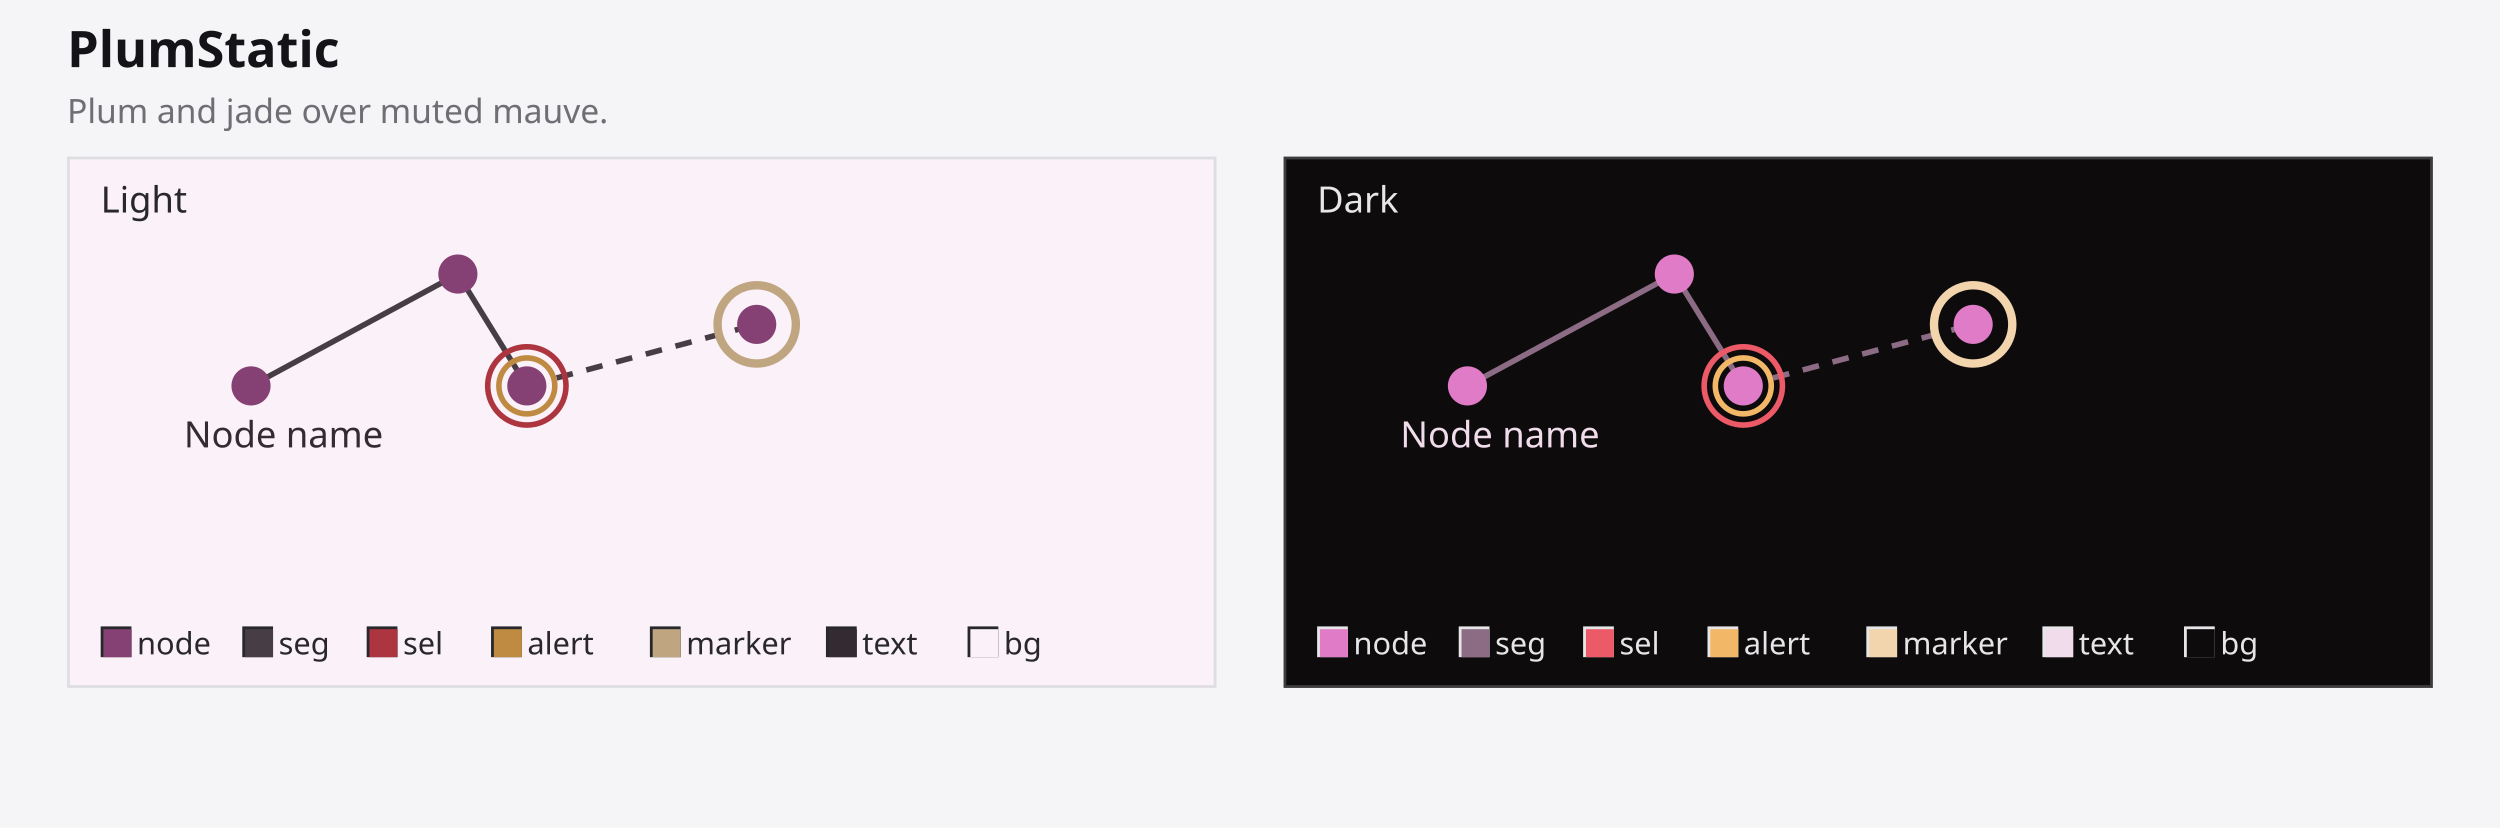
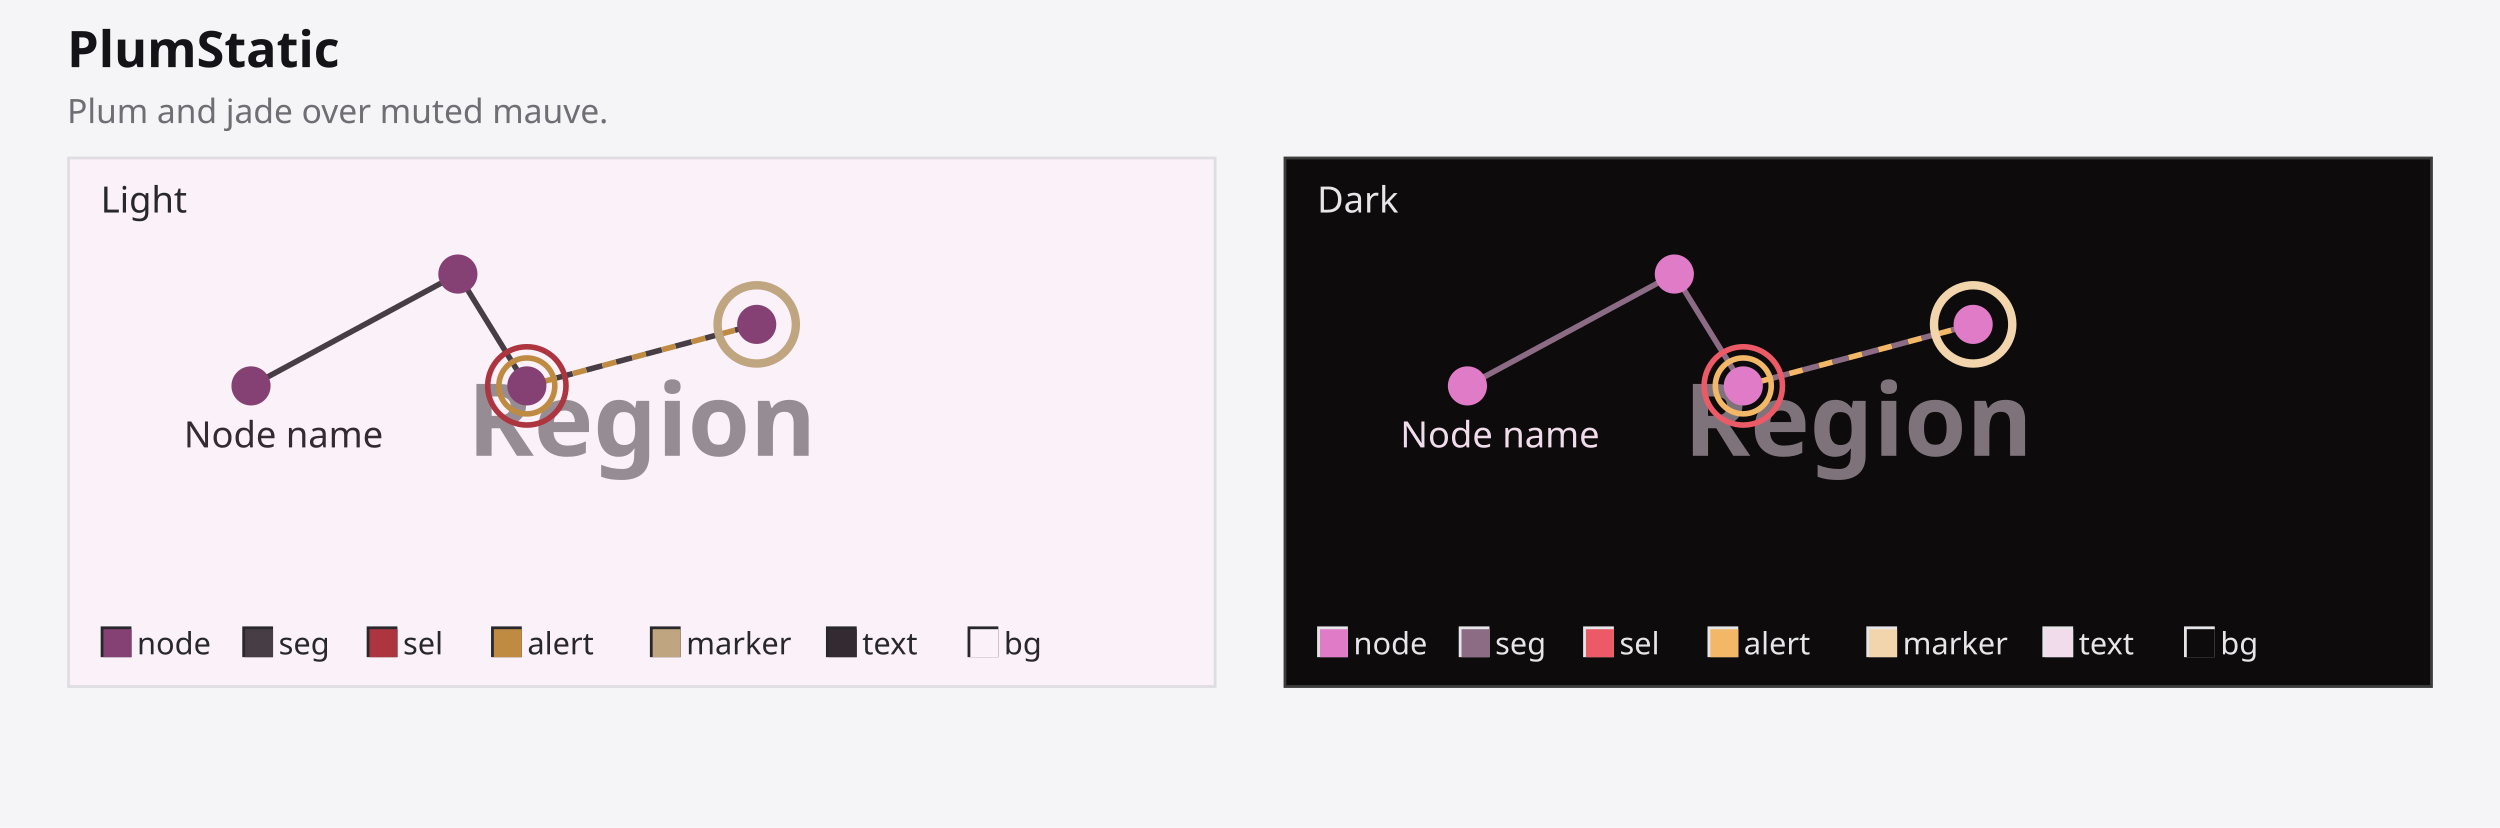
<svg xmlns="http://www.w3.org/2000/svg" width="894" height="296" viewBox="0 0 894 296" font-family="sans-serif">
  <rect width="894" height="296" fill="#F5F5F7" />
  <text x="24" y="24" font-size="18" font-weight="700" fill="#141418">PlumStatic</text>
  <text x="24" y="44" font-size="12" fill="#6E6E74">Plum and jade over muted mauve.</text>
  <rect x="24" y="56" width="411" height="190" fill="#DEDEE2" />
  <rect x="25" y="57" width="409" height="188" fill="#FBF1F9" />
+   <text x="229.5" y="163" text-anchor="middle" font-family="sans-serif" font-weight="700" font-size="36" fill="#332B31" fill-opacity="0.5">Region</text>
  <text x="36" y="76" font-family="sans-serif" font-size="13" fill="#28282C">Light</text>
  <line x1="163.74" y1="98" x2="89.76" y2="138" stroke="#473E45" stroke-width="2" />
  <line x1="163.74" y1="98" x2="188.4" y2="138" stroke="#473E45" stroke-width="2" />
  <line x1="188.4" y1="138" x2="270.6" y2="116" stroke="#473E45" stroke-width="2" stroke-dasharray="6,5" />
+   <line x1="188.4" y1="138" x2="270.6" y2="116" stroke="#BF8B42" stroke-width="2" stroke-dasharray="5,6" stroke-dashoffset="5" />
  <circle cx="163.74" cy="98" r="7" fill="#854174" />
  <circle cx="89.76" cy="138" r="7" fill="#854174" />
  <circle cx="188.4" cy="138" r="14" fill="none" stroke="#AD353F" stroke-width="2" />
  <circle cx="188.4" cy="138" r="10" fill="none" stroke="#BF8B42" stroke-width="2" />
  <circle cx="188.4" cy="138" r="7" fill="#854174" />
  <circle cx="270.6" cy="116" r="14" fill="none" stroke="#BFA580" stroke-width="3" />
  <circle cx="270.6" cy="116" r="7" fill="#854174" />
  <text x="65.76" y="160" font-family="sans-serif" font-size="13" fill="#332B31">Node name</text>
  <rect x="36" y="224" width="11" height="11" fill="#28282C" />
  <rect x="37" y="225" width="10" height="10" fill="#854174" />
  <text x="49" y="234" font-family="sans-serif" font-size="11" fill="#28282C">node</text>
  <rect x="86.64" y="224" width="11" height="11" fill="#28282C" />
  <rect x="87.64" y="225" width="10" height="10" fill="#473E45" />
  <text x="99.64" y="234" font-family="sans-serif" font-size="11" fill="#28282C">seg</text>
  <rect x="131.12" y="224" width="11" height="11" fill="#28282C" />
  <rect x="132.12" y="225" width="10" height="10" fill="#AD353F" />
  <text x="144.12" y="234" font-family="sans-serif" font-size="11" fill="#28282C">sel</text>
  <rect x="175.6" y="224" width="11" height="11" fill="#28282C" />
  <rect x="176.6" y="225" width="10" height="10" fill="#BF8B42" />
  <text x="188.6" y="234" font-family="sans-serif" font-size="11" fill="#28282C">alert</text>
  <rect x="232.4" y="224" width="11" height="11" fill="#28282C" />
  <rect x="233.4" y="225" width="10" height="10" fill="#BFA580" />
  <text x="245.4" y="234" font-family="sans-serif" font-size="11" fill="#28282C">marker</text>
  <rect x="295.36" y="224" width="11" height="11" fill="#28282C" />
  <rect x="296.36" y="225" width="10" height="10" fill="#332B31" />
  <text x="308.36" y="234" font-family="sans-serif" font-size="11" fill="#28282C">text</text>
  <rect x="346" y="224" width="11" height="11" fill="#28282C" />
  <rect x="347" y="225" width="10" height="10" fill="#FBF1F9" />
  <text x="359" y="234" font-family="sans-serif" font-size="11" fill="#28282C">bg</text>
  <rect x="459" y="56" width="411" height="190" fill="#3C3C3C" />
  <rect x="460" y="57" width="409" height="188" fill="#0D0B0C" />
+   <text x="664.5" y="163" text-anchor="middle" font-family="sans-serif" font-weight="700" font-size="36" fill="#F0DCEB" fill-opacity="0.5">Region</text>
  <text x="471" y="76" font-family="sans-serif" font-size="13" fill="#E6E6E8">Dark</text>
  <line x1="598.74" y1="98" x2="524.76" y2="138" stroke="#8C6C84" stroke-width="2" />
  <line x1="598.74" y1="98" x2="623.4" y2="138" stroke="#8C6C84" stroke-width="2" />
  <line x1="623.4" y1="138" x2="705.6" y2="116" stroke="#8C6C84" stroke-width="2" stroke-dasharray="6,5" />
+   <line x1="623.4" y1="138" x2="705.6" y2="116" stroke="#F2B867" stroke-width="2" stroke-dasharray="5,6" stroke-dashoffset="5" />
  <circle cx="598.74" cy="98" r="7" fill="#E07BC7" />
  <circle cx="524.76" cy="138" r="7" fill="#E07BC7" />
  <circle cx="623.4" cy="138" r="14" fill="none" stroke="#EB5A66" stroke-width="2" />
  <circle cx="623.4" cy="138" r="10" fill="none" stroke="#F2B867" stroke-width="2" />
  <circle cx="623.4" cy="138" r="7" fill="#E07BC7" />
  <circle cx="705.6" cy="116" r="14" fill="none" stroke="#F2D5AC" stroke-width="3" />
  <circle cx="705.6" cy="116" r="7" fill="#E07BC7" />
  <text x="500.76" y="160" font-family="sans-serif" font-size="13" fill="#F0DCEB">Node name</text>
  <rect x="471" y="224" width="11" height="11" fill="#E6E6E8" />
  <rect x="472" y="225" width="10" height="10" fill="#E07BC7" />
  <text x="484" y="234" font-family="sans-serif" font-size="11" fill="#E6E6E8">node</text>
  <rect x="521.64" y="224" width="11" height="11" fill="#E6E6E8" />
  <rect x="522.64" y="225" width="10" height="10" fill="#8C6C84" />
  <text x="534.64" y="234" font-family="sans-serif" font-size="11" fill="#E6E6E8">seg</text>
  <rect x="566.12" y="224" width="11" height="11" fill="#E6E6E8" />
  <rect x="567.12" y="225" width="10" height="10" fill="#EB5A66" />
  <text x="579.12" y="234" font-family="sans-serif" font-size="11" fill="#E6E6E8">sel</text>
  <rect x="610.6" y="224" width="11" height="11" fill="#E6E6E8" />
  <rect x="611.6" y="225" width="10" height="10" fill="#F2B867" />
  <text x="623.6" y="234" font-family="sans-serif" font-size="11" fill="#E6E6E8">alert</text>
  <rect x="667.4" y="224" width="11" height="11" fill="#E6E6E8" />
  <rect x="668.4" y="225" width="10" height="10" fill="#F2D5AC" />
  <text x="680.4" y="234" font-family="sans-serif" font-size="11" fill="#E6E6E8">marker</text>
  <rect x="730.36" y="224" width="11" height="11" fill="#E6E6E8" />
  <rect x="731.36" y="225" width="10" height="10" fill="#F0DCEB" />
  <text x="743.36" y="234" font-family="sans-serif" font-size="11" fill="#E6E6E8">text</text>
  <rect x="781" y="224" width="11" height="11" fill="#E6E6E8" />
  <rect x="782" y="225" width="10" height="10" fill="#0D0B0C" />
  <text x="794" y="234" font-family="sans-serif" font-size="11" fill="#E6E6E8">bg</text>
</svg>
